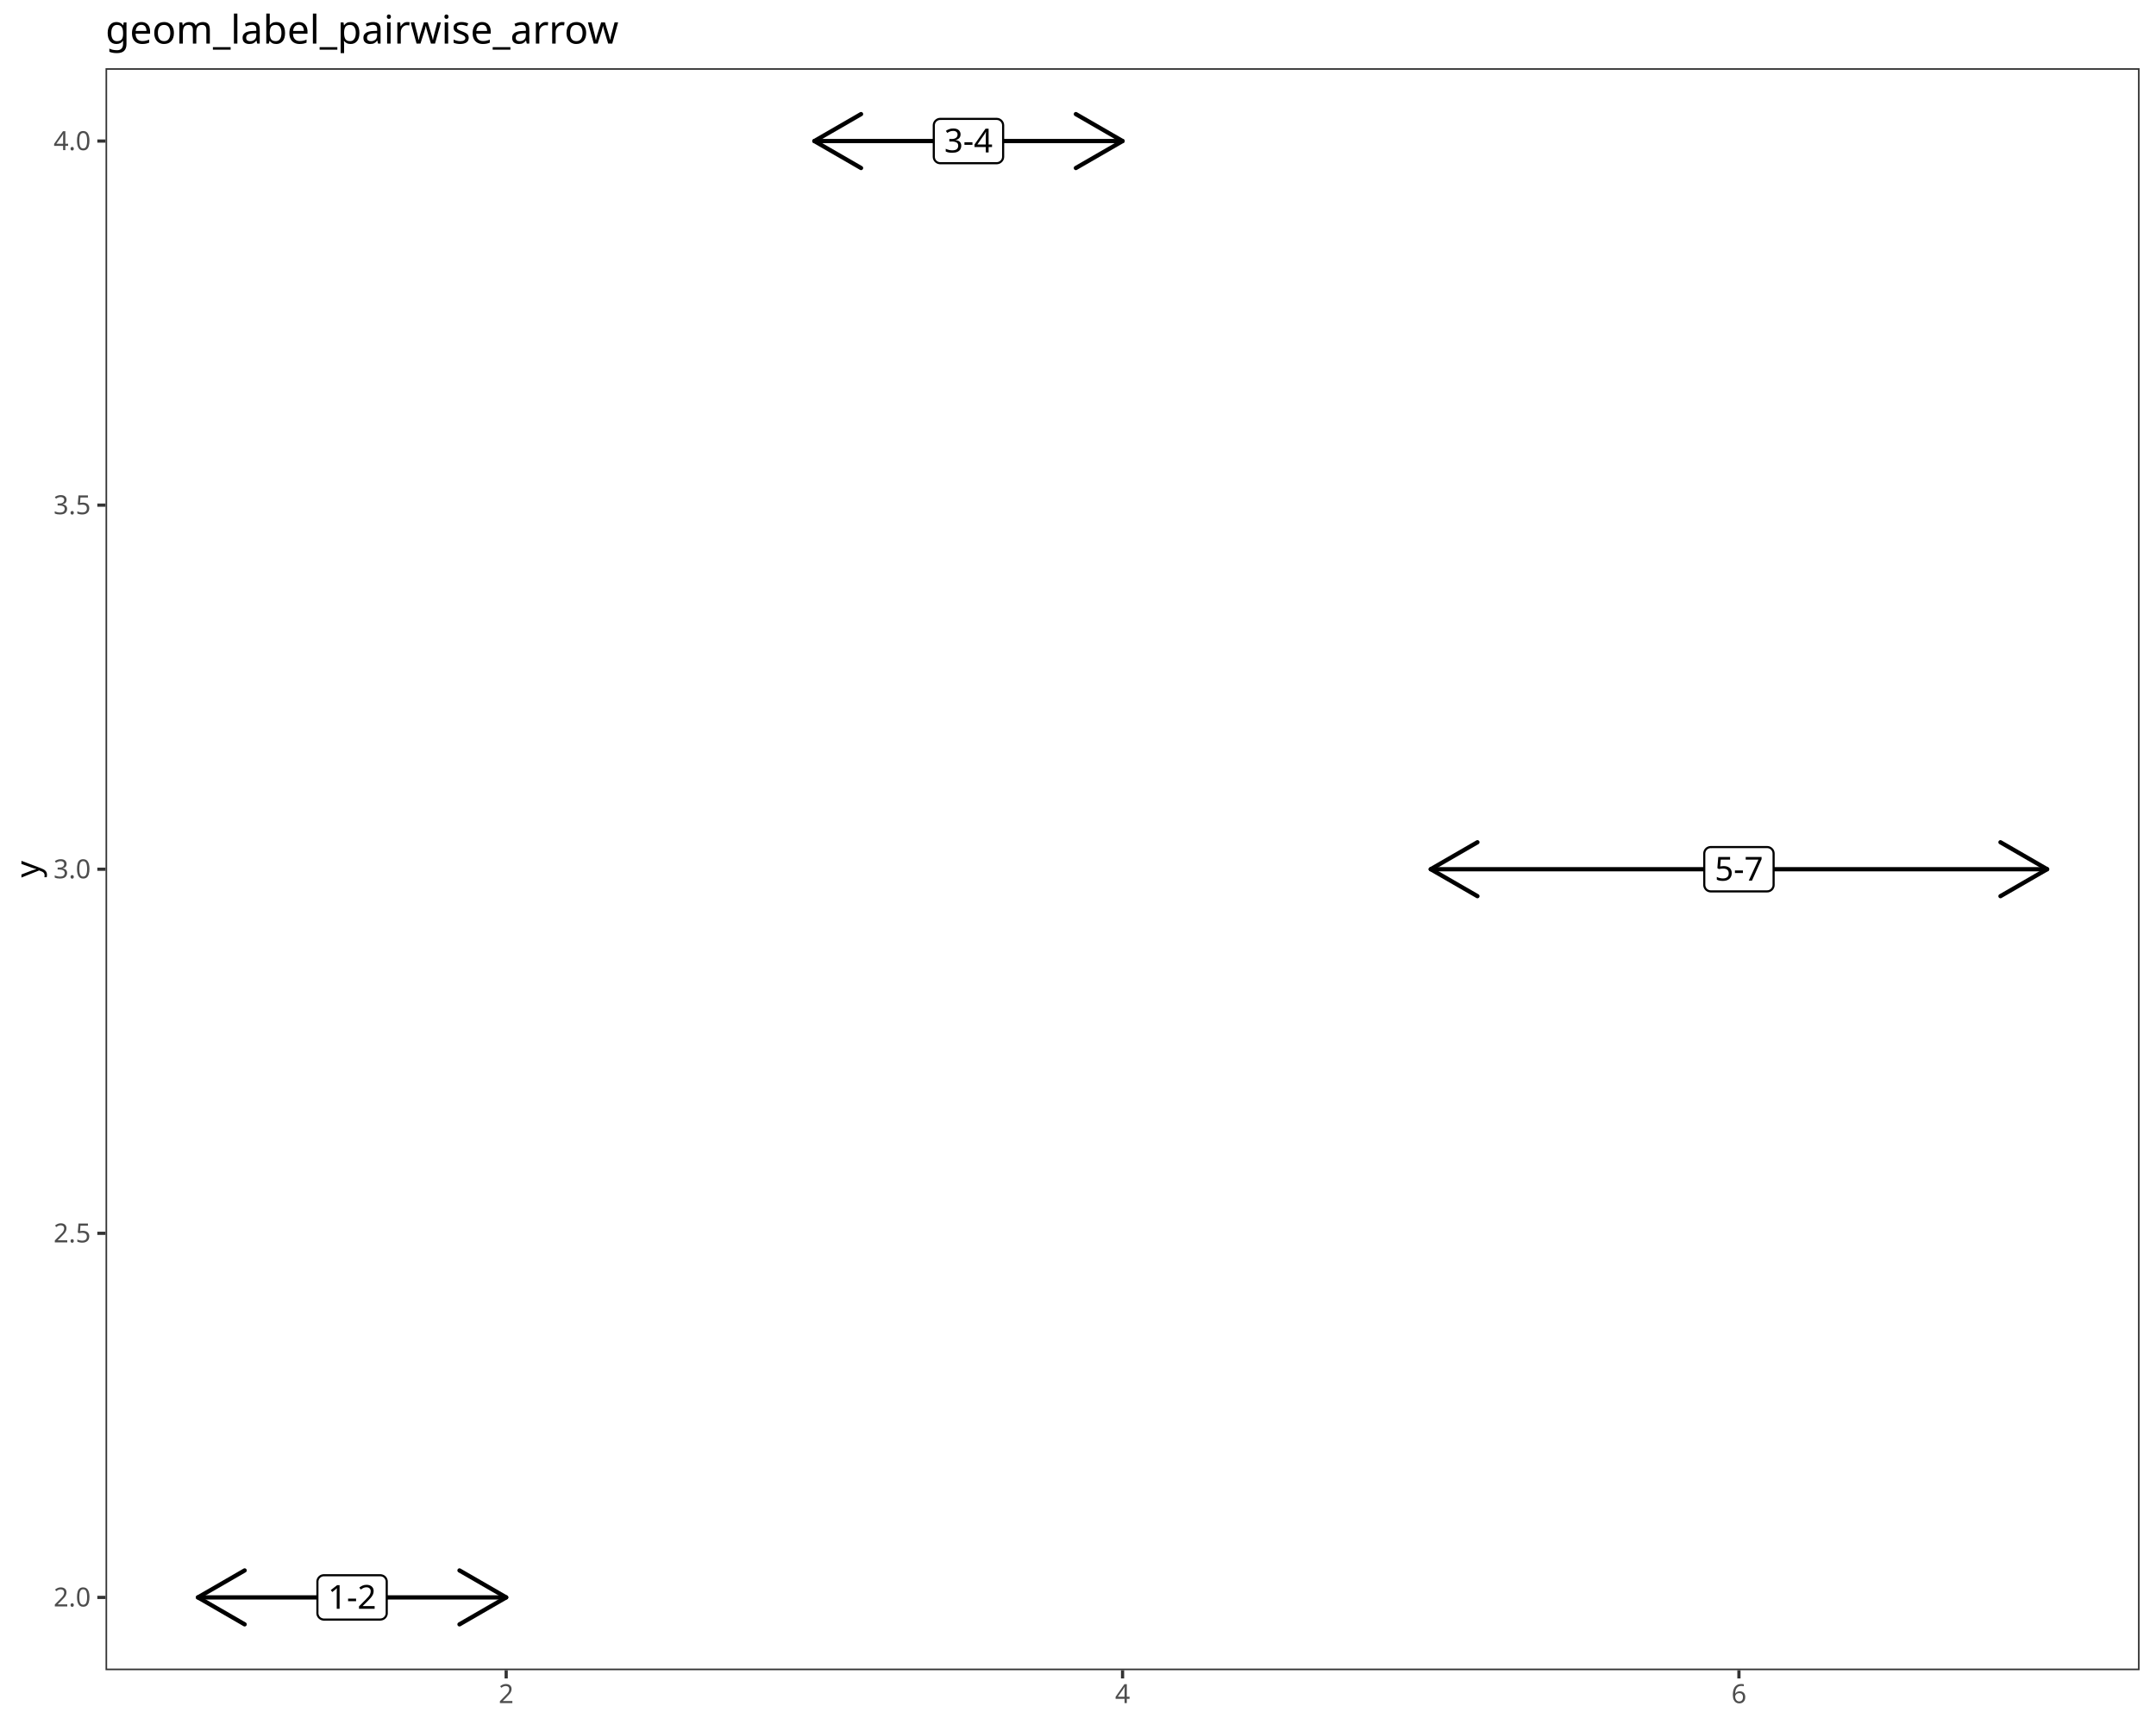
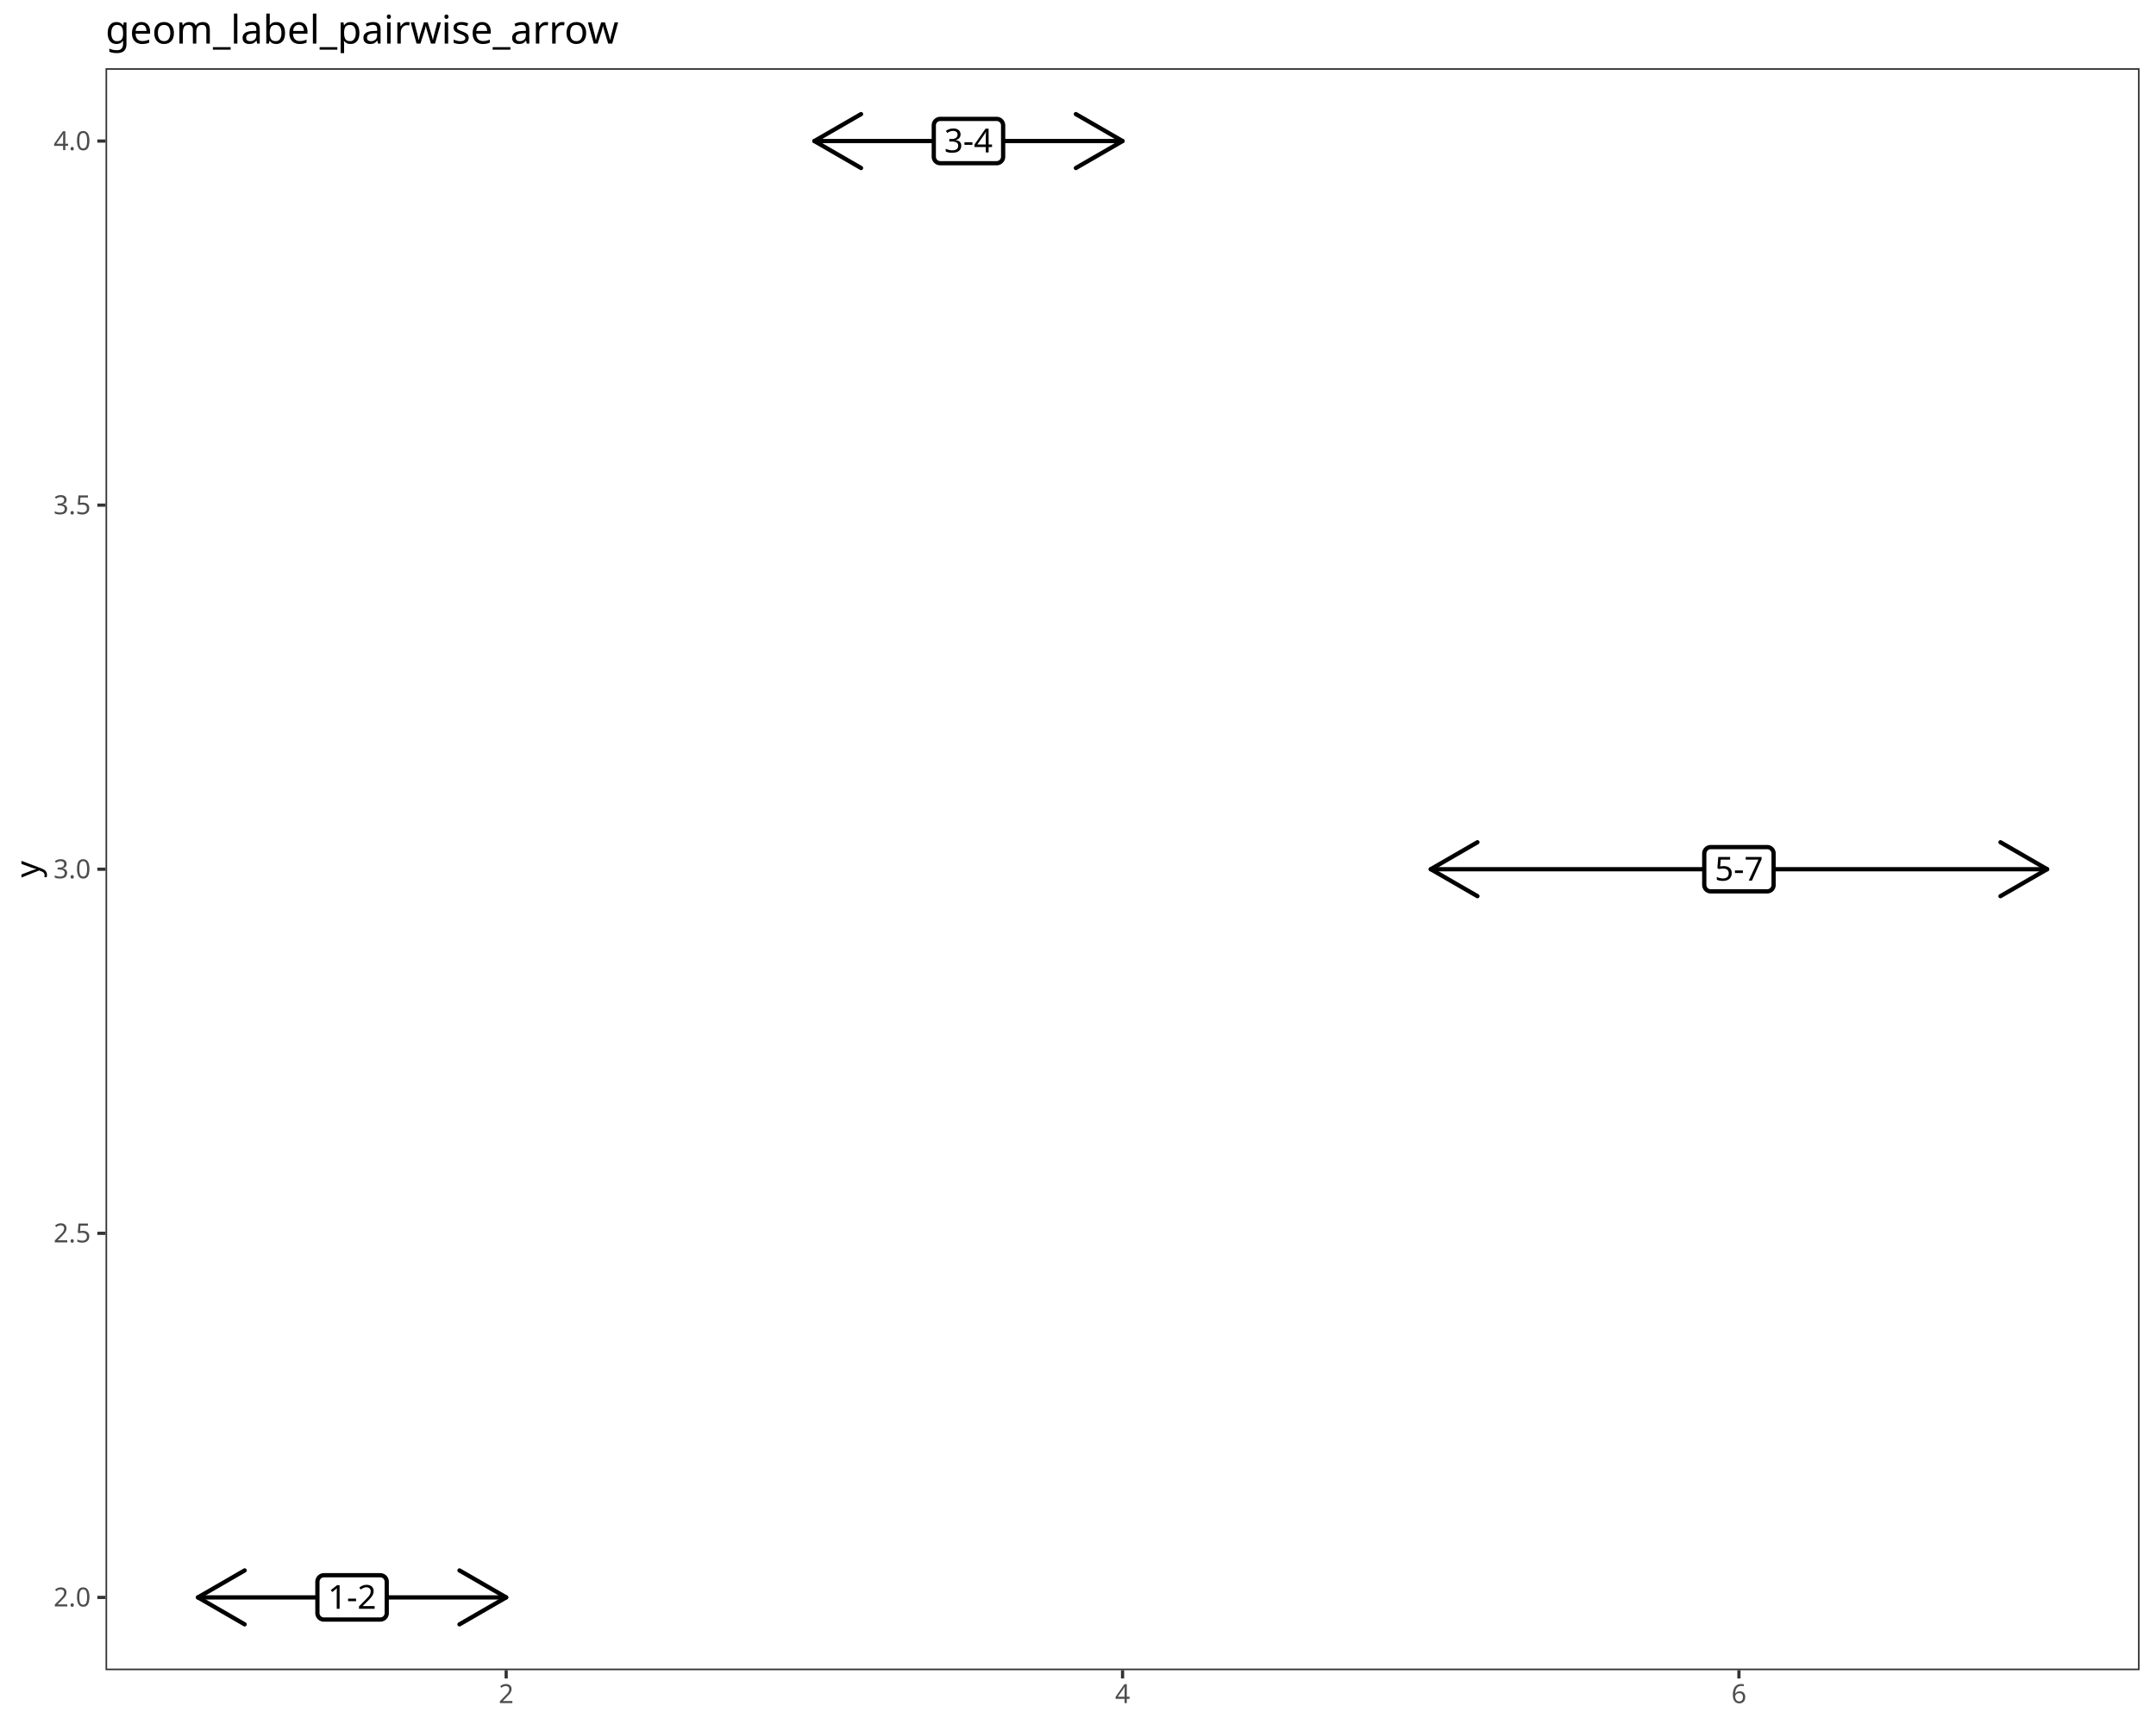
<svg xmlns="http://www.w3.org/2000/svg" class="svglite" data-engine-version="2.0" width="720.00pt" height="576.00pt" viewBox="0 0 720.00 576.00">
  <defs>
    <style type="text/css">
    .svglite line, .svglite polyline, .svglite polygon, .svglite path, .svglite rect, .svglite circle {
      fill: none;
      stroke: #000000;
      stroke-linecap: round;
      stroke-linejoin: round;
      stroke-miterlimit: 10.00;
    }
  </style>
  </defs>
  <rect width="100%" height="100%" style="stroke: none; fill: #FFFFFF;" />
  <defs>
    <clipPath id="cpMC4wMHw3MjAuMDB8MC4wMHw1NzYuMDA=">
      <rect x="0.00" y="0.00" width="720.00" height="576.00" />
    </clipPath>
  </defs>
  <g clip-path="url(#cpMC4wMHw3MjAuMDB8MC4wMHw1NzYuMDA=)">
    <rect x="0.00" y="0.00" width="720.00" height="576.00" style="stroke-width: 1.07; stroke: #FFFFFF; fill: #FFFFFF;" />
  </g>
  <defs>
    <clipPath id="cpMzUuMjR8NzE0LjUyfDIyLjc4fDU1Ny43MQ==">
      <rect x="35.24" y="22.78" width="679.28" height="534.92" />
    </clipPath>
  </defs>
  <g clip-path="url(#cpMzUuMjR8NzE0LjUyfDIyLjc4fDU1Ny43MQ==)">
    <rect x="35.24" y="22.78" width="679.28" height="534.92" style="stroke-width: 1.07; stroke: none; fill: #FFFFFF;" />
    <line x1="66.11" y1="533.39" x2="169.04" y2="533.39" style="stroke-width: 1.42;" />
    <polyline points="81.70,524.39 66.11,533.39 81.70,542.39 " style="stroke-width: 1.42;" />
    <polyline points="153.45,542.39 169.04,533.39 153.45,524.39 " style="stroke-width: 1.42;" />
-     <polygon points="108.16,540.79 126.99,540.79 126.91,540.79 127.25,540.77 127.59,540.70 127.92,540.58 128.22,540.41 128.49,540.19 128.72,539.93 128.91,539.63 129.04,539.31 129.13,538.98 129.15,538.63 129.15,538.63 129.15,528.15 129.15,528.15 129.13,527.81 129.04,527.47 128.91,527.15 128.72,526.85 128.49,526.59 128.22,526.37 127.92,526.20 127.59,526.08 127.25,526.01 126.99,525.99 108.16,525.99 108.42,526.01 108.07,525.99 107.73,526.04 107.39,526.13 107.08,526.28 106.79,526.48 106.54,526.72 106.33,527.00 106.17,527.31 106.06,527.64 106.00,527.98 106.00,528.15 106.00,538.63 106.00,538.46 106.00,538.80 106.06,539.15 106.17,539.48 106.33,539.78 106.54,540.06 106.79,540.30 107.08,540.50 107.39,540.65 107.73,540.75 108.07,540.79 " style="stroke-width: 0.71; fill: #FFFFFF;" />
+     <polygon points="108.16,540.79 126.99,540.79 126.91,540.79 127.25,540.77 127.59,540.70 127.92,540.58 128.22,540.41 128.49,540.19 128.72,539.93 128.91,539.63 129.04,539.31 129.13,538.98 129.15,538.63 129.15,538.63 129.15,528.15 129.15,528.15 129.13,527.81 129.04,527.47 128.91,527.15 128.72,526.85 128.49,526.59 128.22,526.37 127.92,526.20 127.59,526.08 127.25,526.01 126.99,525.99 108.16,525.99 108.42,526.01 108.07,525.99 107.73,526.04 107.39,526.13 107.08,526.28 106.79,526.48 106.54,526.72 106.33,527.00 106.17,527.31 106.06,527.64 106.00,527.98 106.00,528.15 106.00,538.63 106.00,538.46 106.00,538.80 106.06,539.15 106.17,539.48 106.33,539.78 106.54,540.06 106.79,540.30 107.08,540.50 107.39,540.65 107.73,540.75 108.07,540.79 " style="stroke-width: 1.42; fill: #FFFFFF;" />
    <text x="117.58" y="537.19" text-anchor="middle" style="font-size: 11.04px; font-family: sans;" textLength="15.96px" lengthAdjust="spacingAndGlyphs">1-2</text>
    <line x1="271.96" y1="47.10" x2="374.88" y2="47.10" style="stroke-width: 1.42;" />
    <polyline points="287.55,38.10 271.96,47.10 287.55,56.10 " style="stroke-width: 1.42;" />
    <polyline points="359.29,56.10 374.88,47.10 359.29,38.10 " style="stroke-width: 1.42;" />
-     <polygon points="314.00,54.50 332.84,54.50 332.75,54.50 333.10,54.48 333.44,54.41 333.76,54.29 334.06,54.11 334.33,53.89 334.56,53.63 334.75,53.34 334.89,53.02 334.97,52.68 335.00,52.34 335.00,52.34 335.00,41.86 335.00,41.86 334.97,41.51 334.89,41.18 334.75,40.86 334.56,40.56 334.33,40.30 334.06,40.08 333.76,39.91 333.44,39.78 333.10,39.72 332.84,39.70 314.00,39.70 314.26,39.72 313.91,39.70 313.57,39.74 313.23,39.84 312.92,39.99 312.63,40.19 312.38,40.43 312.17,40.70 312.01,41.01 311.90,41.34 311.85,41.69 311.84,41.86 311.84,52.34 311.85,52.16 311.85,52.51 311.90,52.85 312.01,53.18 312.17,53.49 312.38,53.77 312.63,54.01 312.92,54.21 313.23,54.36 313.57,54.45 313.91,54.50 " style="stroke-width: 0.71; fill: #FFFFFF;" />
+     <polygon points="314.00,54.50 332.84,54.50 332.75,54.50 333.10,54.48 333.44,54.41 333.76,54.29 334.06,54.11 334.33,53.89 334.56,53.63 334.75,53.34 334.89,53.02 334.97,52.68 335.00,52.34 335.00,52.34 335.00,41.86 335.00,41.86 334.97,41.51 334.89,41.18 334.75,40.86 334.56,40.56 334.33,40.30 334.06,40.08 333.76,39.91 333.44,39.78 333.10,39.72 332.84,39.70 314.00,39.70 314.26,39.72 313.91,39.70 313.57,39.74 313.23,39.84 312.92,39.99 312.63,40.19 312.38,40.43 312.17,40.70 312.01,41.01 311.90,41.34 311.85,41.69 311.84,41.86 311.84,52.34 311.85,52.16 311.85,52.51 311.90,52.85 312.01,53.18 312.17,53.49 312.38,53.77 312.63,54.01 312.92,54.21 313.23,54.36 313.57,54.45 313.91,54.50 " style="stroke-width: 1.42; fill: #FFFFFF;" />
    <text x="323.42" y="50.90" text-anchor="middle" style="font-size: 11.04px; font-family: sans;" textLength="15.96px" lengthAdjust="spacingAndGlyphs">3-4</text>
    <line x1="477.80" y1="290.24" x2="683.64" y2="290.24" style="stroke-width: 1.42;" />
    <polyline points="493.39,281.24 477.80,290.24 493.39,299.24 " style="stroke-width: 1.42;" />
    <polyline points="668.06,299.24 683.64,290.24 668.06,281.24 " style="stroke-width: 1.42;" />
-     <polygon points="571.30,297.64 590.14,297.64 590.05,297.64 590.40,297.63 590.74,297.56 591.07,297.43 591.37,297.26 591.64,297.04 591.87,296.78 592.05,296.49 592.19,296.17 592.27,295.83 592.30,295.48 592.30,295.48 592.30,285.01 592.30,285.01 592.27,284.66 592.19,284.32 592.05,284.00 591.87,283.71 591.64,283.45 591.37,283.23 591.07,283.05 590.74,282.93 590.40,282.86 590.14,282.85 571.30,282.85 571.56,282.86 571.22,282.85 570.87,282.89 570.54,282.99 570.22,283.14 569.94,283.33 569.69,283.57 569.48,283.85 569.32,284.16 569.21,284.49 569.15,284.83 569.14,285.01 569.14,295.48 569.15,295.31 569.15,295.66 569.21,296.00 569.32,296.33 569.48,296.64 569.69,296.92 569.94,297.16 570.22,297.35 570.54,297.50 570.87,297.60 571.22,297.64 " style="stroke-width: 0.71; fill: #FFFFFF;" />
+     <polygon points="571.30,297.64 590.14,297.64 590.05,297.64 590.40,297.63 590.74,297.56 591.07,297.43 591.37,297.26 591.64,297.04 591.87,296.78 592.05,296.49 592.19,296.17 592.27,295.83 592.30,295.48 592.30,295.48 592.30,285.01 592.30,285.01 592.27,284.66 592.19,284.32 592.05,284.00 591.87,283.71 591.64,283.45 591.37,283.23 591.07,283.05 590.74,282.93 590.40,282.86 590.14,282.85 571.30,282.85 571.56,282.86 571.22,282.85 570.87,282.89 570.54,282.99 570.22,283.14 569.94,283.33 569.69,283.57 569.48,283.85 569.32,284.16 569.21,284.49 569.15,284.83 569.14,285.01 569.14,295.48 569.15,295.31 569.15,295.66 569.21,296.00 569.32,296.33 569.48,296.64 569.69,296.92 569.94,297.16 570.22,297.35 570.54,297.50 570.87,297.60 571.22,297.64 " style="stroke-width: 1.42; fill: #FFFFFF;" />
    <text x="580.72" y="294.04" text-anchor="middle" style="font-size: 11.04px; font-family: sans;" textLength="15.96px" lengthAdjust="spacingAndGlyphs">5-7</text>
    <rect x="35.24" y="22.78" width="679.28" height="534.92" style="stroke-width: 1.07; stroke: #333333;" />
  </g>
  <g clip-path="url(#cpMC4wMHw3MjAuMDB8MC4wMHw1NzYuMDA=)">
    <text x="30.31" y="536.42" text-anchor="end" style="font-size: 8.80px; fill: #4D4D4D; font-family: sans;" textLength="12.23px" lengthAdjust="spacingAndGlyphs">2.0</text>
    <text x="30.31" y="414.85" text-anchor="end" style="font-size: 8.80px; fill: #4D4D4D; font-family: sans;" textLength="12.23px" lengthAdjust="spacingAndGlyphs">2.5</text>
    <text x="30.31" y="293.27" text-anchor="end" style="font-size: 8.80px; fill: #4D4D4D; font-family: sans;" textLength="12.23px" lengthAdjust="spacingAndGlyphs">3.0</text>
    <text x="30.31" y="171.70" text-anchor="end" style="font-size: 8.80px; fill: #4D4D4D; font-family: sans;" textLength="12.23px" lengthAdjust="spacingAndGlyphs">3.5</text>
    <text x="30.31" y="50.13" text-anchor="end" style="font-size: 8.80px; fill: #4D4D4D; font-family: sans;" textLength="12.23px" lengthAdjust="spacingAndGlyphs">4.0</text>
    <polyline points="32.50,533.39 35.24,533.39 " style="stroke-width: 1.07; stroke: #333333; stroke-linecap: butt;" />
    <polyline points="32.50,411.82 35.24,411.82 " style="stroke-width: 1.07; stroke: #333333; stroke-linecap: butt;" />
    <polyline points="32.50,290.24 35.24,290.24 " style="stroke-width: 1.07; stroke: #333333; stroke-linecap: butt;" />
    <polyline points="32.50,168.67 35.24,168.67 " style="stroke-width: 1.07; stroke: #333333; stroke-linecap: butt;" />
    <polyline points="32.50,47.10 35.24,47.10 " style="stroke-width: 1.07; stroke: #333333; stroke-linecap: butt;" />
    <polyline points="169.04,560.45 169.04,557.71 " style="stroke-width: 1.07; stroke: #333333; stroke-linecap: butt;" />
    <polyline points="374.88,560.45 374.88,557.71 " style="stroke-width: 1.07; stroke: #333333; stroke-linecap: butt;" />
    <polyline points="580.72,560.45 580.72,557.71 " style="stroke-width: 1.07; stroke: #333333; stroke-linecap: butt;" />
    <text x="169.04" y="568.69" text-anchor="middle" style="font-size: 8.80px; fill: #4D4D4D; font-family: sans;" textLength="4.89px" lengthAdjust="spacingAndGlyphs">2</text>
    <text x="374.88" y="568.69" text-anchor="middle" style="font-size: 8.80px; fill: #4D4D4D; font-family: sans;" textLength="4.89px" lengthAdjust="spacingAndGlyphs">4</text>
    <text x="580.72" y="568.69" text-anchor="middle" style="font-size: 8.80px; fill: #4D4D4D; font-family: sans;" textLength="4.89px" lengthAdjust="spacingAndGlyphs">6</text>
    <text transform="translate(13.05,290.24) rotate(-90)" text-anchor="middle" style="font-size: 11.00px; font-family: sans;" textLength="5.50px" lengthAdjust="spacingAndGlyphs">y</text>
    <text x="35.24" y="14.56" style="font-size: 13.20px; font-family: sans;" textLength="164.37px" lengthAdjust="spacingAndGlyphs">geom_label_pairwise_arrow</text>
  </g>
</svg>
